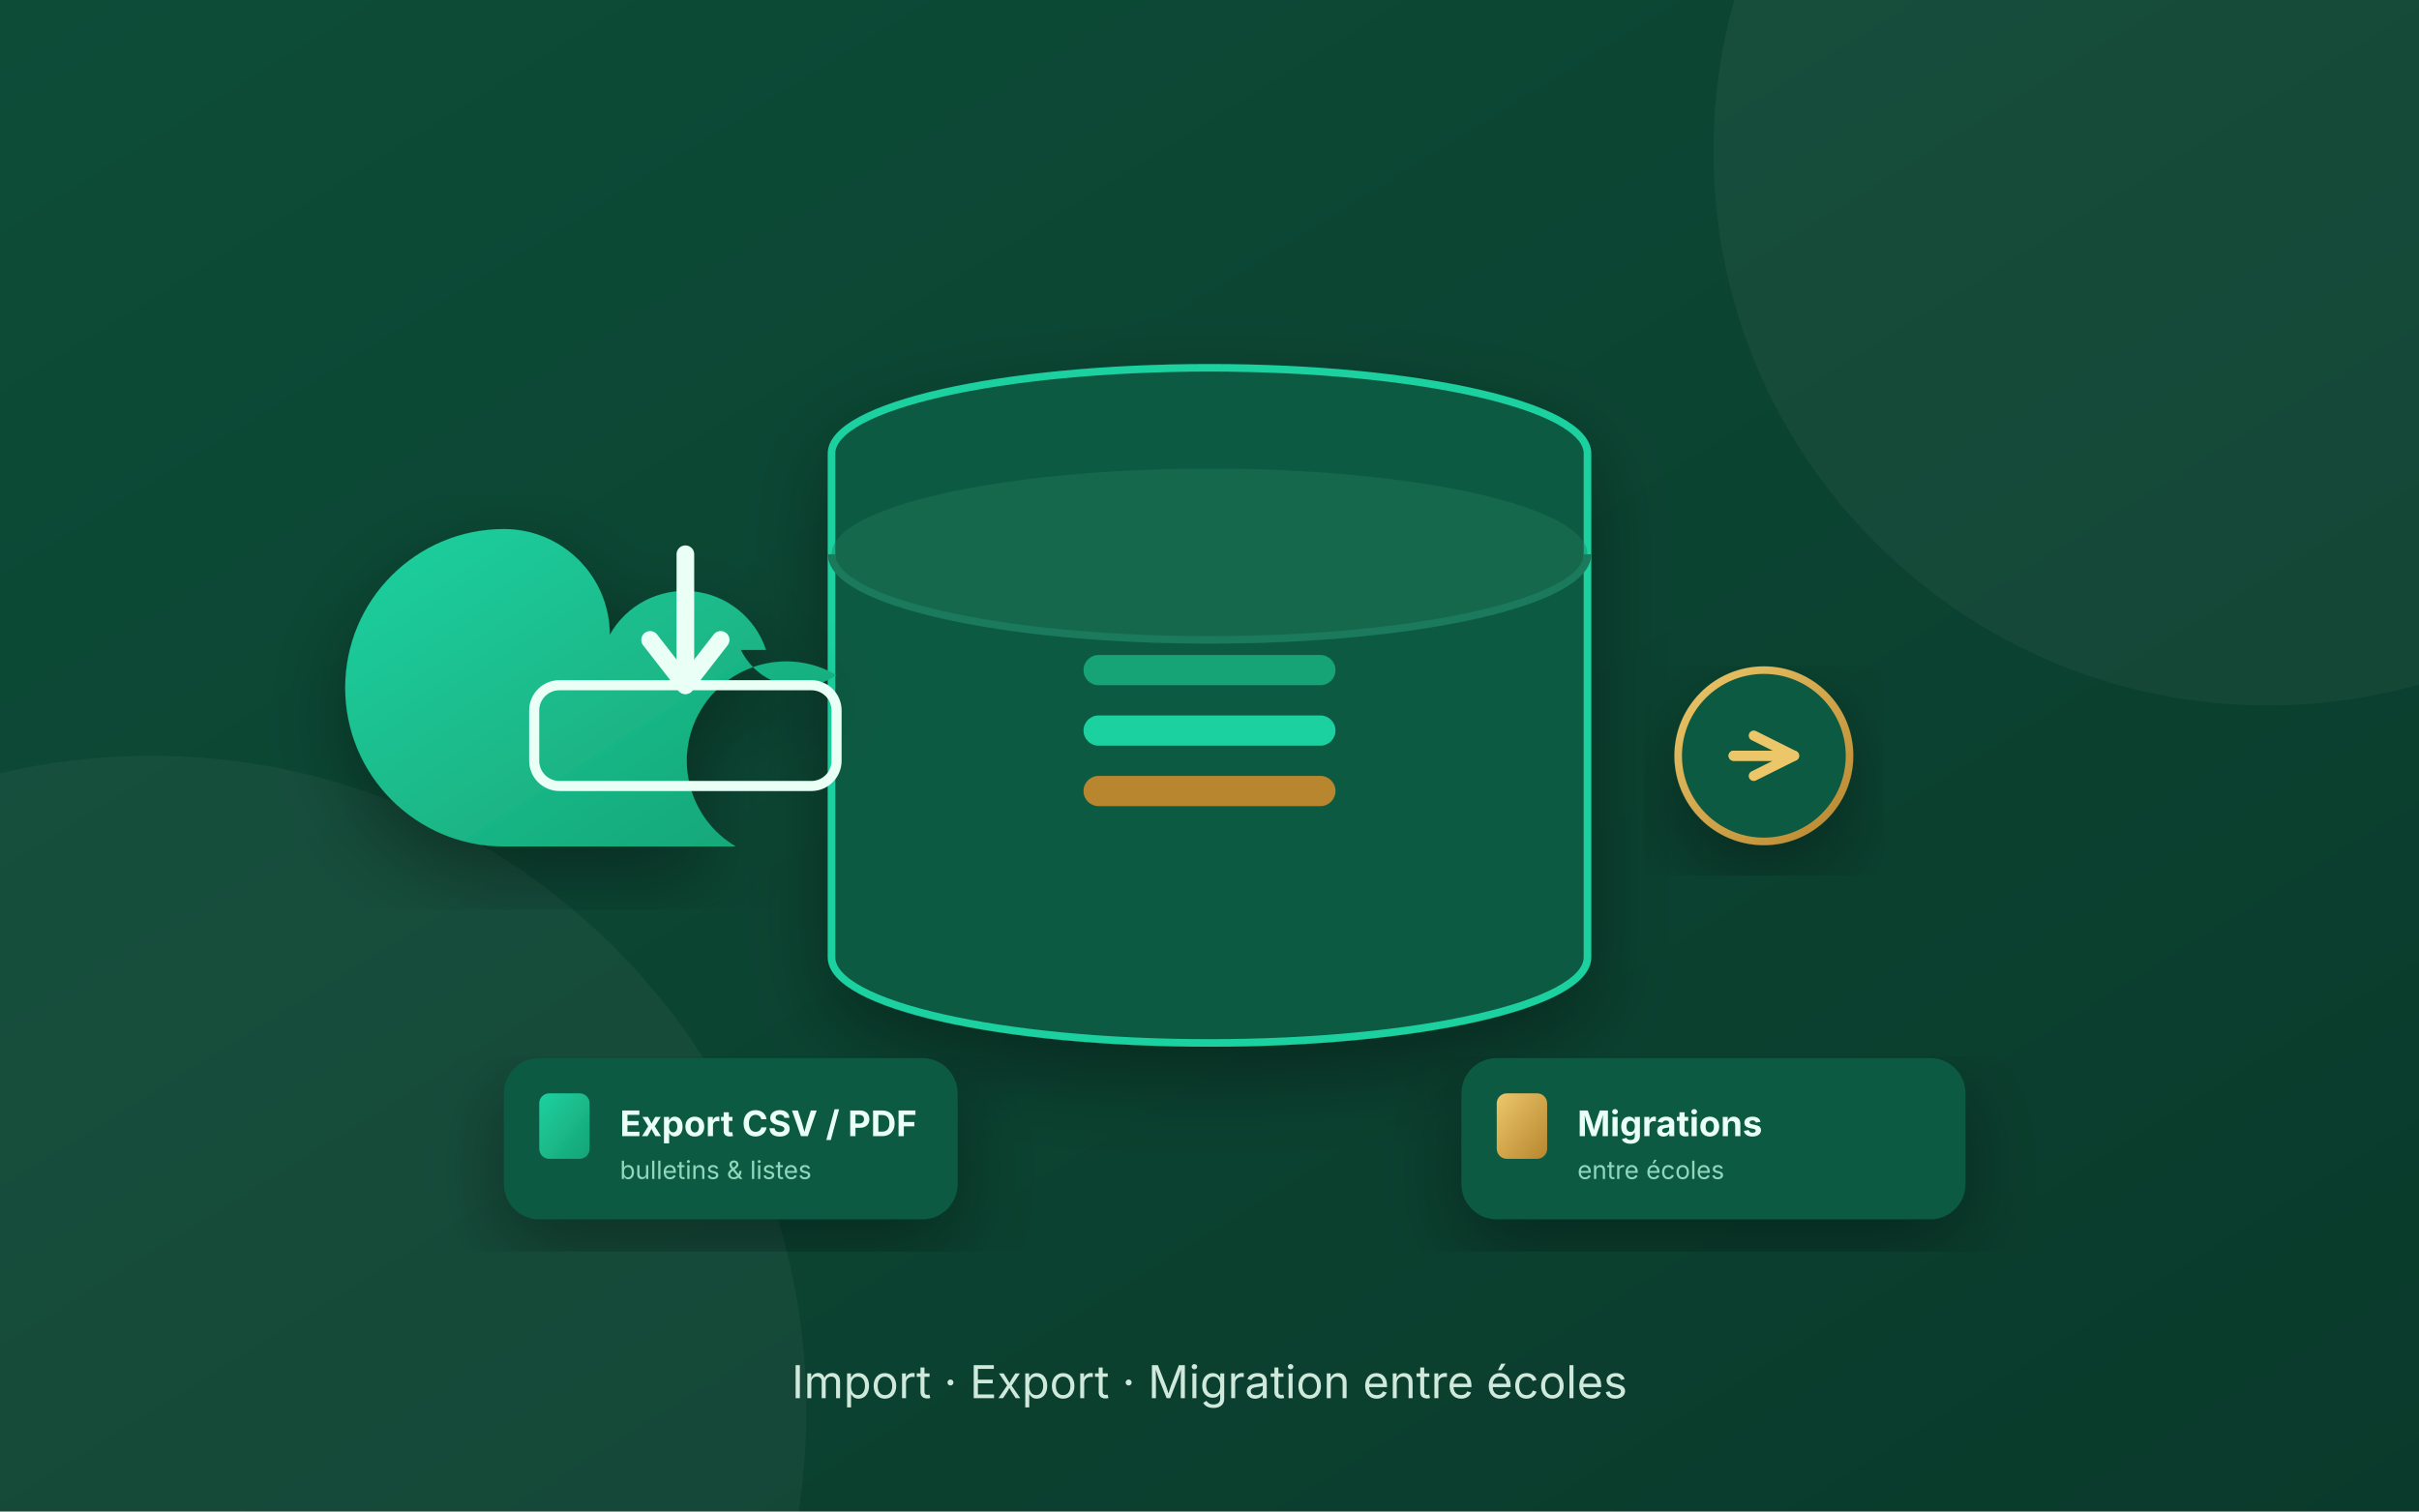
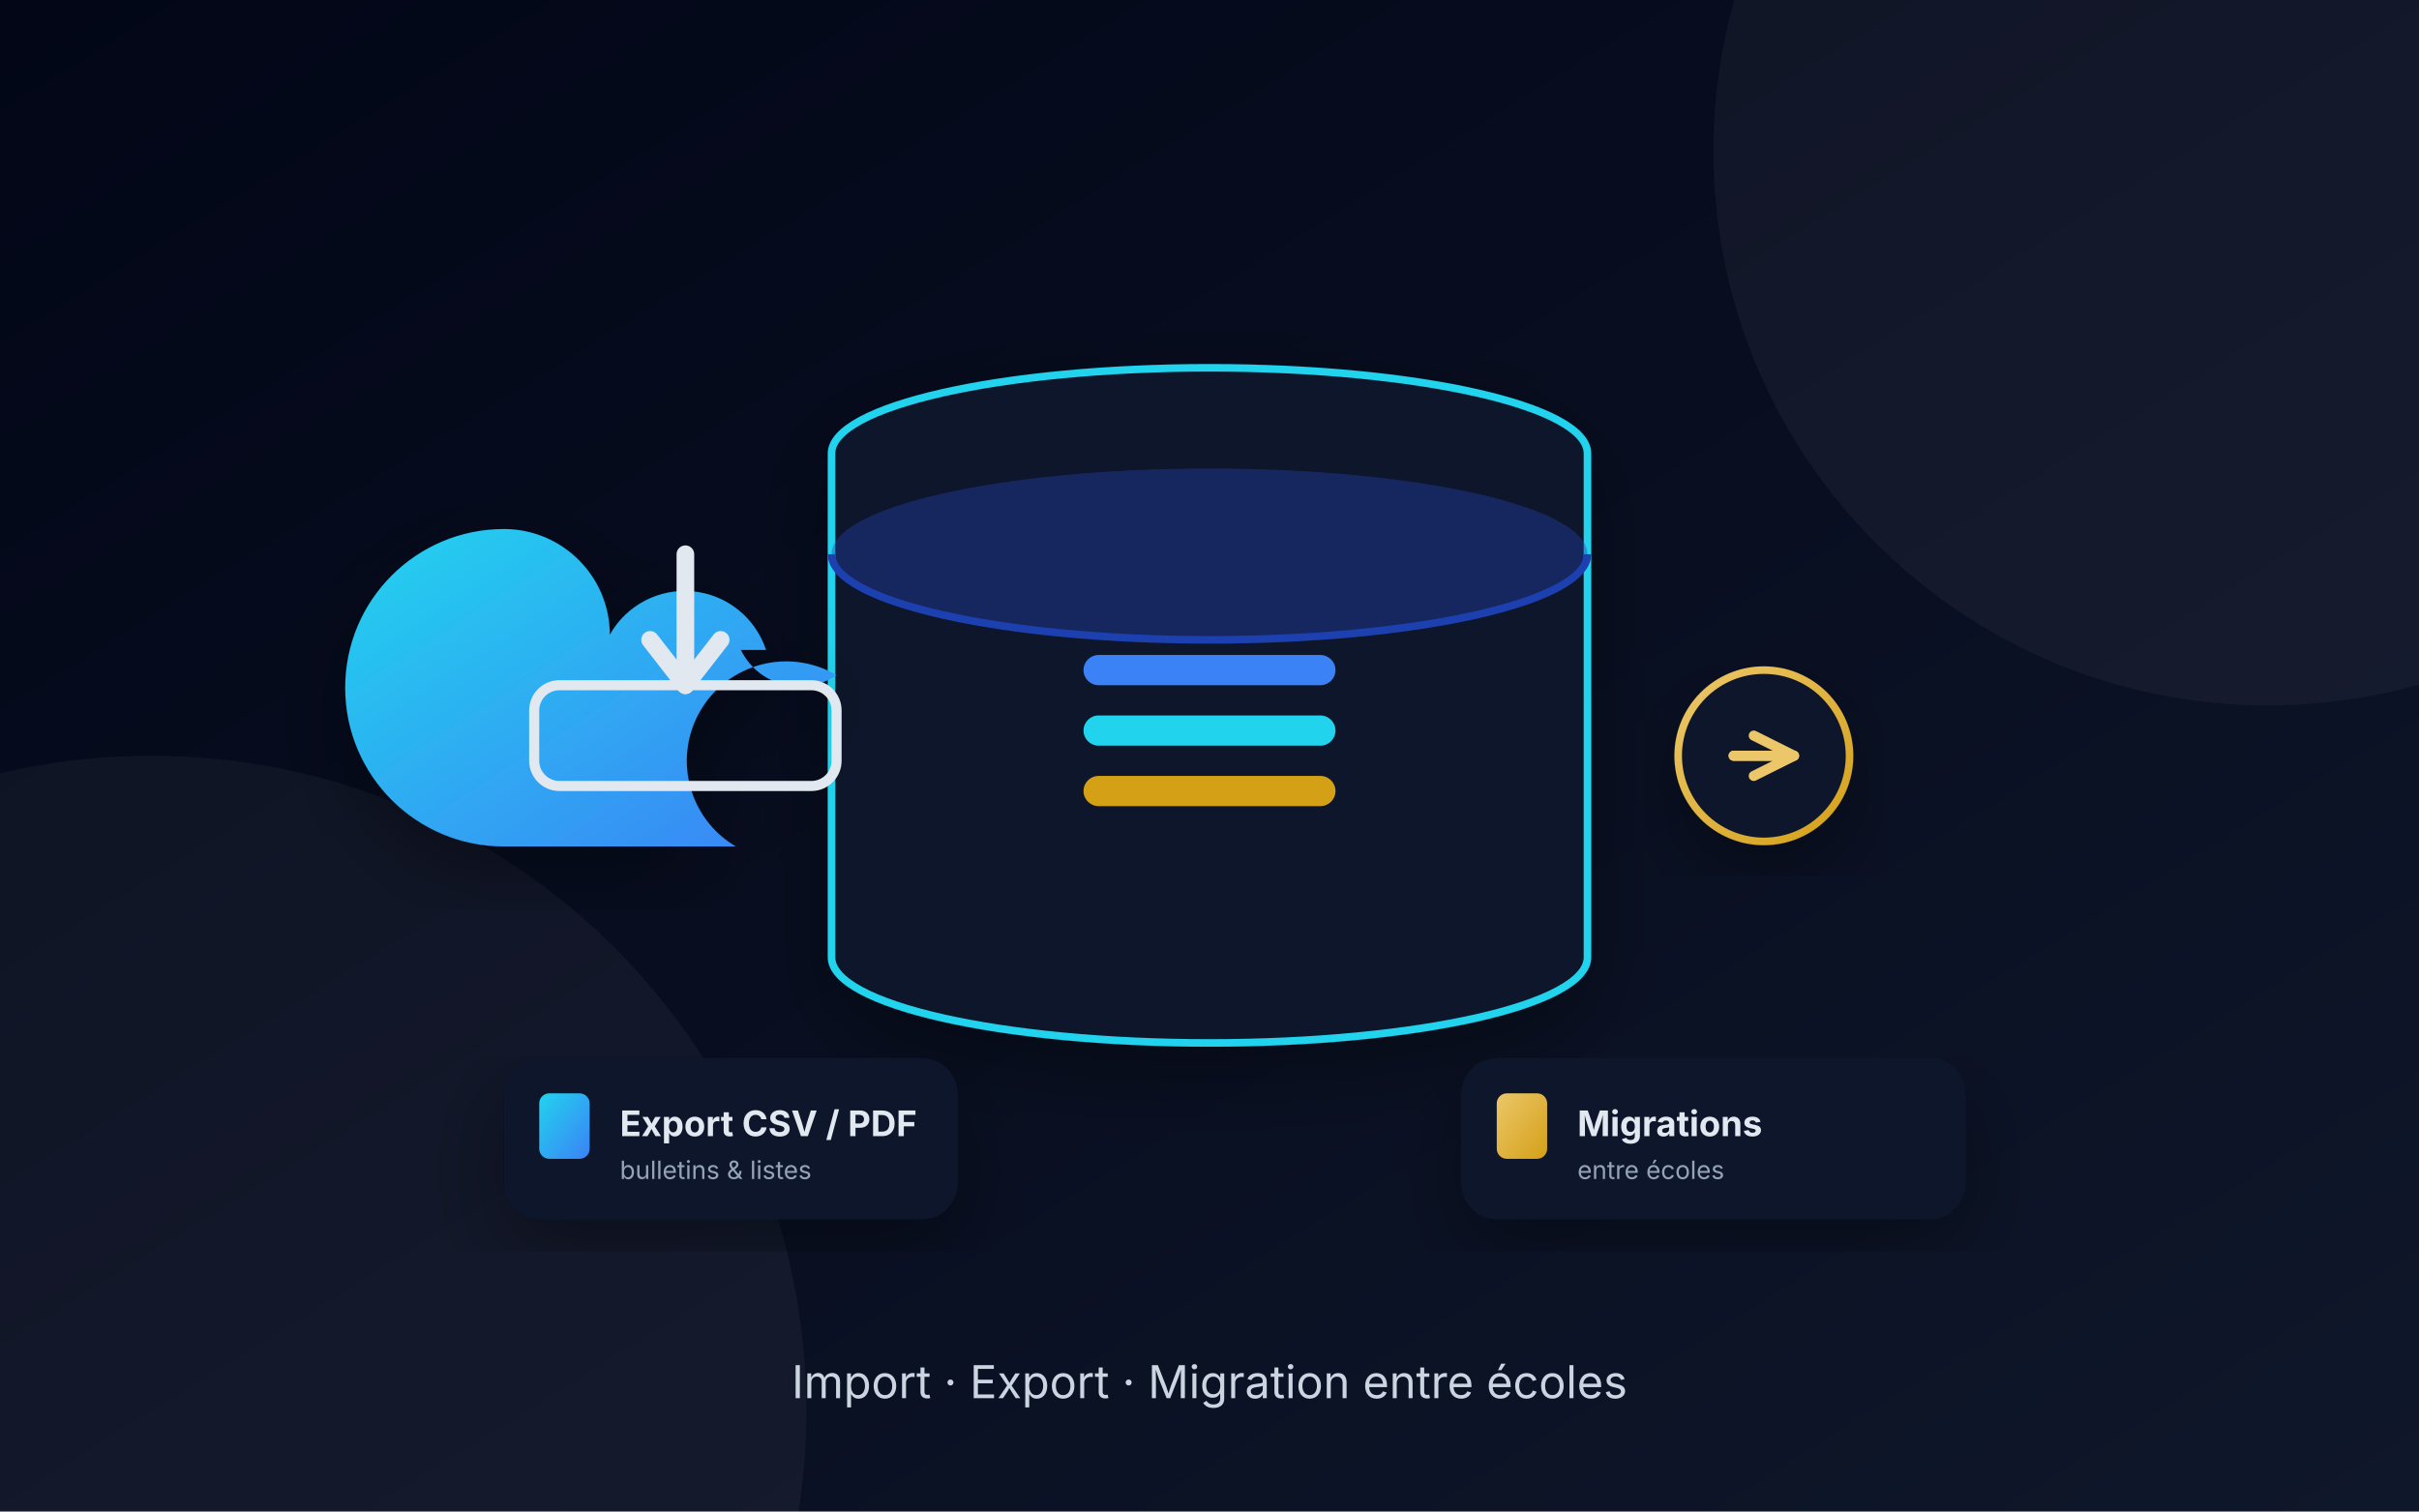
<svg xmlns="http://www.w3.org/2000/svg" width="960" height="600" viewBox="0 0 960 600">
  <defs>
    <linearGradient id="bg" x1="0" y1="0" x2="1" y2="1">
-       <stop offset="0" stop-color="#0d4d38" />
-       <stop offset="1" stop-color="#0a3a2b" />
+       <stop offset="0" stop-color="#020617" />
+       <stop offset="1" stop-color="#0f172a" />
    </linearGradient>
    <linearGradient id="green" x1="0" y1="0" x2="1" y2="1">
-       <stop offset="0" stop-color="#1fd1a0" />
-       <stop offset="1" stop-color="#16a374" />
+       <stop offset="0" stop-color="#22d3ee" />
+       <stop offset="1" stop-color="#3b82f6" />
    </linearGradient>
    <linearGradient id="gold" x1="0" y1="0" x2="1" y2="1">
      <stop offset="0" stop-color="#ecc76a" />
-       <stop offset="1" stop-color="#b8862f" />
+       <stop offset="1" stop-color="#d4a017" />
    </linearGradient>
    <filter id="cardShadow" x="-20%" y="-20%" width="140%" height="140%">
      <feDropShadow dx="0" dy="12" stdDeviation="16" flood-color="#000" flood-opacity="0.35" />
    </filter>
  </defs>
  <rect width="960" height="600" fill="url(#bg)" />
  <circle cx="900" cy="60" r="220" fill="#ffffff" opacity="0.04" />
  <circle cx="60" cy="560" r="260" fill="#ffffff" opacity="0.04" />
  <g filter="url(#cardShadow)">
-     <ellipse cx="480" cy="180" rx="150" ry="34" fill="#16a374" />
-     <path d="M330 180 V380 a150 34 0 0 0 300 0 V180 a150 34 0 0 0 -300 0 Z" fill="#0e5a42" stroke="#1fd1a0" stroke-width="3" />
-     <path d="M330 220 a150 34 0 0 0 300 0" fill="none" stroke="#1a7a5c" stroke-width="3" />
-     <ellipse cx="480" cy="220" rx="150" ry="34" fill="#1a7a5c" opacity="0.4" />
+     <ellipse cx="480" cy="180" rx="150" ry="34" fill="#3b82f6" />
+     <path d="M330 180 V380 a150 34 0 0 0 300 0 V180 a150 34 0 0 0 -300 0 Z" fill="#0f172a" stroke="#22d3ee" stroke-width="3" />
+     <path d="M330 220 a150 34 0 0 0 300 0" fill="none" stroke="#1e40af" stroke-width="3" />
+     <ellipse cx="480" cy="220" rx="150" ry="34" fill="#1e40af" opacity="0.4" />
    <g transform="translate(430 260)">
-       <rect width="100" height="12" rx="6" fill="#16a374" />
-       <rect x="0" y="24" width="100" height="12" rx="6" fill="#1fd1a0" />
-       <rect x="0" y="48" width="100" height="12" rx="6" fill="#b8862f" />
+       <rect width="100" height="12" rx="6" fill="#3b82f6" />
+       <rect x="0" y="24" width="100" height="12" rx="6" fill="#22d3ee" />
+       <rect x="0" y="48" width="100" height="12" rx="6" fill="#d4a017" />
    </g>
  </g>
  <path d="M200 210 a42 42 0 0 1 42 42 a34 34 0 0 1 62 6 h-10 a26 26 0 0 0 38 10 a38 38 0 0 0 -40 68 l-92 0 a34 34 0 0 1 0 -126 Z" fill="url(#green)" filter="url(#cardShadow)" />
-   <rect x="212" y="272" width="120" height="40" rx="10" fill="none" stroke="#eafff6" stroke-width="4" transform="translate(0 0)" />
+   <rect x="212" y="272" width="120" height="40" rx="10" fill="none" stroke="#e2e8f0" stroke-width="4" transform="translate(0 0)" />
  <g transform="translate(272 260)">
-     <line x1="0" y1="-40" x2="0" y2="12" stroke="#eafff6" stroke-width="7" stroke-linecap="round" />
-     <polyline points="-14 -6 0 12 14 -6" fill="none" stroke="#eafff6" stroke-width="7" stroke-linecap="round" stroke-linejoin="round" />
+     <line x1="0" y1="-40" x2="0" y2="12" stroke="#e2e8f0" stroke-width="7" stroke-linecap="round" />
+     <polyline points="-14 -6 0 12 14 -6" fill="none" stroke="#e2e8f0" stroke-width="7" stroke-linecap="round" stroke-linejoin="round" />
  </g>
  <g transform="translate(700 300)">
-     <circle cx="0" cy="0" r="34" fill="#0e5a42" stroke="url(#gold)" stroke-width="3" filter="url(#cardShadow)" />
+     <circle cx="0" cy="0" r="34" fill="#0f172a" stroke="url(#gold)" stroke-width="3" filter="url(#cardShadow)" />
    <polyline points="-12 0 12 0 -4 -8" fill="none" stroke="#ecc76a" stroke-width="4" stroke-linecap="round" stroke-linejoin="round" />
    <polyline points="-12 0 12 0 -4 8" fill="none" stroke="#ecc76a" stroke-width="4" stroke-linecap="round" stroke-linejoin="round" />
  </g>
  <g filter="url(#cardShadow)" transform="translate(200 420)">
-     <rect width="180" height="64" rx="14" fill="#0e5a42" />
+     <rect width="180" height="64" rx="14" fill="#0f172a" />
    <rect x="14" y="14" width="20" height="26" rx="4" fill="url(#green)" />
-     <text x="46" y="31" font-family="'Inter',sans-serif" font-size="14" font-weight="700" fill="#eafff6">Export CSV / PDF</text>
-     <text x="46" y="48" font-family="'Inter',sans-serif" font-size="10" fill="#8fd8bd">bulletins &amp; listes</text>
+     <text x="46" y="31" font-family="'Inter',sans-serif" font-size="14" font-weight="700" fill="#e2e8f0">Export CSV / PDF</text>
+     <text x="46" y="48" font-family="'Inter',sans-serif" font-size="10" fill="#94a3b8">bulletins &amp; listes</text>
  </g>
  <g filter="url(#cardShadow)" transform="translate(580 420)">
-     <rect width="200" height="64" rx="14" fill="#0e5a42" />
+     <rect width="200" height="64" rx="14" fill="#0f172a" />
    <rect x="14" y="14" width="20" height="26" rx="4" fill="url(#gold)" />
-     <text x="46" y="31" font-family="'Inter',sans-serif" font-size="14" font-weight="700" fill="#eafff6">Migrations</text>
-     <text x="46" y="48" font-family="'Inter',sans-serif" font-size="10" fill="#8fd8bd">entre écoles</text>
+     <text x="46" y="31" font-family="'Inter',sans-serif" font-size="14" font-weight="700" fill="#e2e8f0">Migrations</text>
+     <text x="46" y="48" font-family="'Inter',sans-serif" font-size="10" fill="#94a3b8">entre écoles</text>
  </g>
-   <text x="480" y="555" text-anchor="middle" font-family="'Inter',sans-serif" font-size="18" fill="#cfe9dc">Import · Export · Migration entre écoles</text>
+   <text x="480" y="555" text-anchor="middle" font-family="'Inter',sans-serif" font-size="18" fill="#cbd5e1">Import · Export · Migration entre écoles</text>
</svg>
